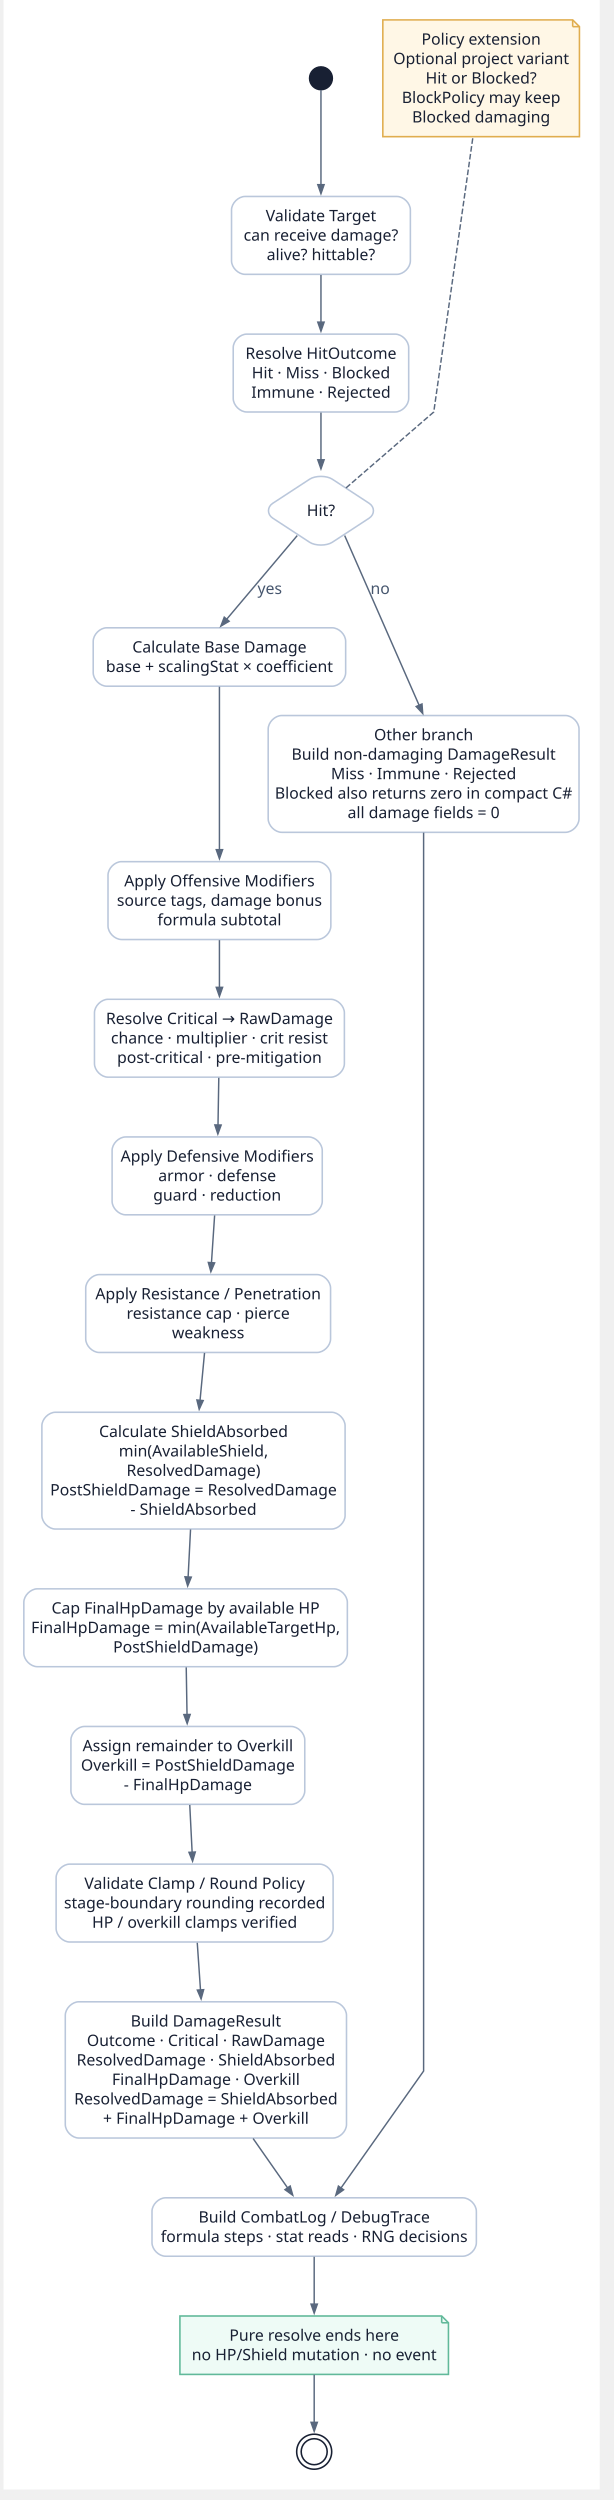
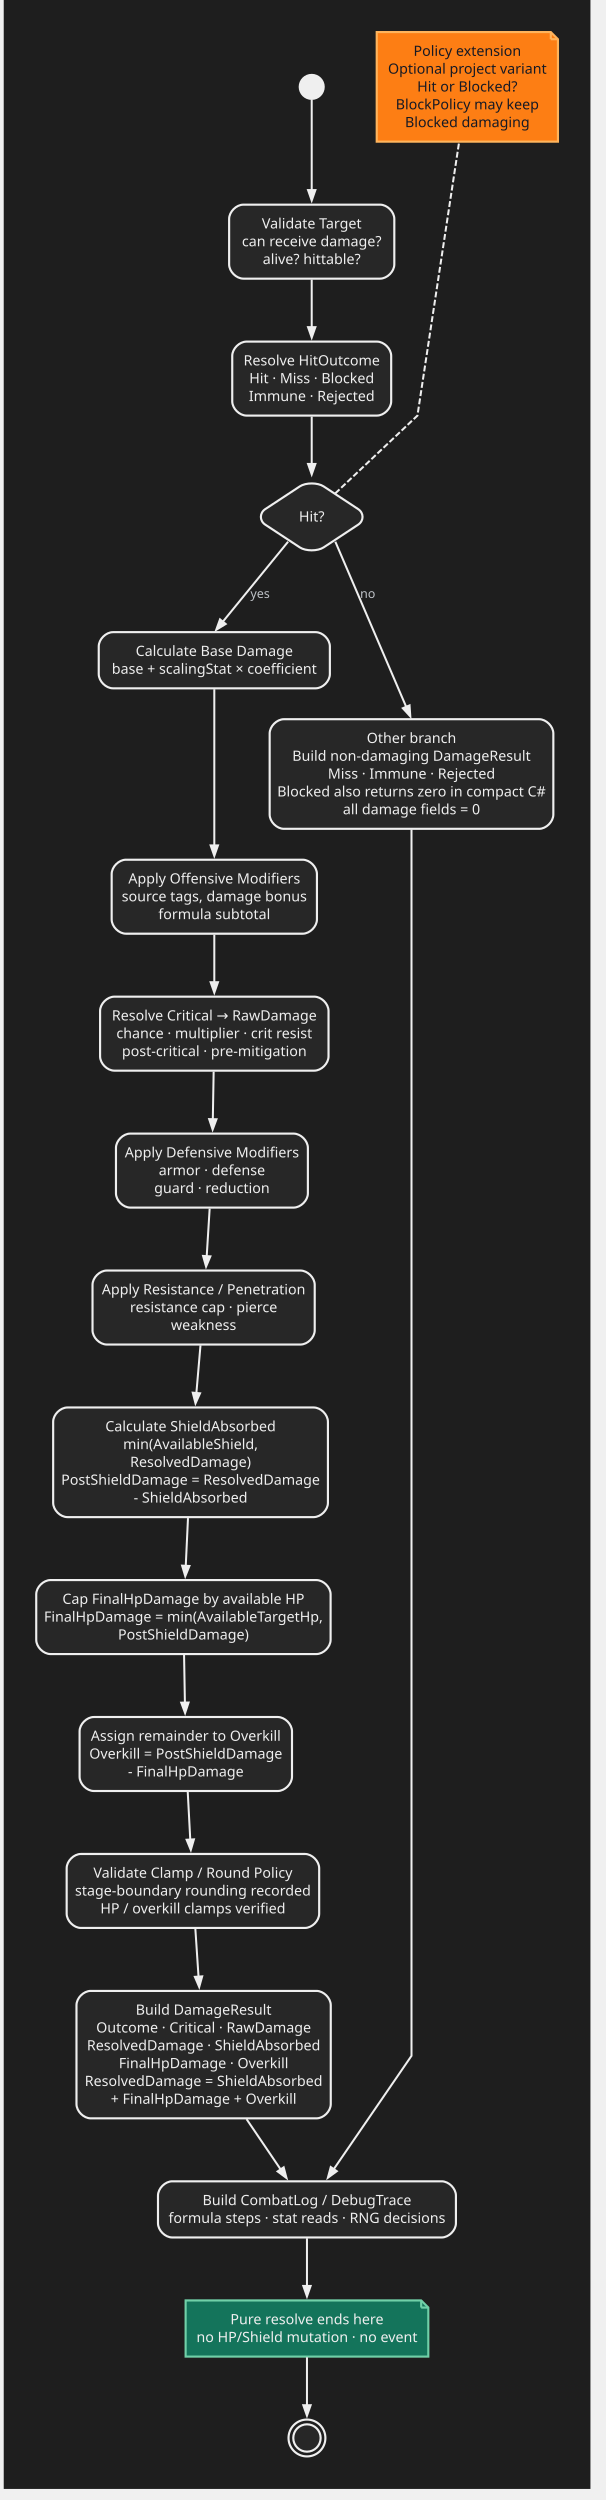
- <svg xmlns="http://www.w3.org/2000/svg" width="728pt" height="2966pt" viewBox="12.00 12.00 716.00 2955.00">
-   <g id="graph0" class="graph" transform="scale(1.33333 1.33333) rotate(0) translate(26.64 2197.97)">
-     <polygon fill="#ffffff" stroke="none" points="-18,18 -18,-2189.33 510.55,-2189.33 510.55,18 -18,18" />
+ <svg xmlns="http://www.w3.org/2000/svg" data-diagram-theme="chalkboard-dark-v1" width="682pt" height="2817pt" viewBox="12.00 12.00 670.00 2806.00">
+   <g id="graph0" class="graph" transform="scale(1.33333 1.33333) rotate(0) translate(36 2076.83)">
+     <polygon fill="#1e1e1e" stroke="none" points="-27.36,27.36 -27.36,-2068.19 466.54,-2068.19 466.54,27.36 -27.36,27.36" />
    <g id="node1" class="node">
-       <ellipse fill="#182033" stroke="#182033" stroke-width="1.4" cx="263.4" cy="-2119.57" rx="10.08" ry="10.08" />
+       <ellipse fill="#efefef" stroke="#efefef" stroke-width="1.8" cx="231.9" cy="-1994.69" rx="10.08" ry="10.08" />
    </g>
    <g id="node2" class="node">
-       <path fill="#ffffff" stroke="#bac7db" stroke-width="1.4" d="M330.67,-2014.8C330.67,-2014.8 196.12,-2014.8 196.12,-2014.8 190.12,-2014.8 184.12,-2008.8 184.12,-2002.8 184.12,-2002.8 184.12,-1957.77 184.12,-1957.77 184.12,-1951.77 190.12,-1945.77 196.12,-1945.77 196.12,-1945.77 330.67,-1945.77 330.67,-1945.77 336.67,-1945.77 342.67,-1951.77 342.67,-1957.77 342.67,-1957.77 342.67,-2002.8 342.67,-2002.8 342.67,-2008.8 336.67,-2014.8 330.67,-2014.8" />
-       <text xml:space="preserve" text-anchor="middle" x="263.4" y="-1992.86" font-family="Noto Sans KR" font-size="14.00" fill="#182033">Validate Target</text>
-       <text xml:space="preserve" text-anchor="middle" x="263.4" y="-1975.61" font-family="Noto Sans KR" font-size="14.00" fill="#182033">can receive damage?</text>
-       <text xml:space="preserve" text-anchor="middle" x="263.4" y="-1958.36" font-family="Noto Sans KR" font-size="14.00" fill="#182033">alive? hittable?</text>
+       <path fill="#272727" stroke="#efefef" stroke-width="1.8" d="M289.43,-1895.55C289.43,-1895.55 174.38,-1895.55 174.38,-1895.55 168.38,-1895.55 162.38,-1889.55 162.38,-1883.55 162.38,-1883.55 162.38,-1845.27 162.38,-1845.27 162.38,-1839.27 168.38,-1833.27 174.38,-1833.27 174.38,-1833.27 289.43,-1833.27 289.43,-1833.27 295.43,-1833.27 301.43,-1839.27 301.43,-1845.27 301.43,-1845.27 301.43,-1883.55 301.43,-1883.55 301.43,-1889.55 295.43,-1895.55 289.43,-1895.55" />
+       <text xml:space="preserve" text-anchor="middle" x="231.9" y="-1875.51" font-family="Noto Sans KR" font-size="12.00" fill="#efefef">Validate Target</text>
+       <text xml:space="preserve" text-anchor="middle" x="231.9" y="-1860.51" font-family="Noto Sans KR" font-size="12.00" fill="#efefef">can receive damage?</text>
+       <text xml:space="preserve" text-anchor="middle" x="231.9" y="-1845.51" font-family="Noto Sans KR" font-size="12.00" fill="#efefef">alive? hittable?</text>
    </g>
    <g id="edge1" class="edge">
-       <path fill="none" stroke="#59687e" stroke-width="1.3" d="M263.4,-2109.13C263.4,-2092.04 263.4,-2054.97 263.4,-2025.13" />
-       <polygon fill="#59687e" stroke="#59687e" stroke-width="1.3" points="266.2,-2025.29 263.4,-2017.29 260.6,-2025.29 266.2,-2025.29" />
+       <path fill="none" stroke="#efefef" stroke-width="1.7" d="M231.9,-1984.05C231.9,-1967.99 231.9,-1934.84 231.9,-1907.65" />
+       <polygon fill="#efefef" stroke="#efefef" stroke-width="1.7" points="234.98,-1907.81 231.9,-1899.01 228.82,-1907.81 234.98,-1907.81" />
    </g>
    <g id="node3" class="node">
-       <path fill="#ffffff" stroke="#bac7db" stroke-width="1.4" d="M329.17,-1892.77C329.17,-1892.77 197.62,-1892.77 197.62,-1892.77 191.62,-1892.77 185.62,-1886.77 185.62,-1880.77 185.62,-1880.77 185.62,-1835.74 185.62,-1835.74 185.62,-1829.74 191.62,-1823.74 197.62,-1823.74 197.62,-1823.74 329.17,-1823.74 329.17,-1823.74 335.17,-1823.74 341.17,-1829.74 341.17,-1835.74 341.17,-1835.74 341.17,-1880.77 341.17,-1880.77 341.17,-1886.77 335.17,-1892.77 329.17,-1892.77" />
-       <text xml:space="preserve" text-anchor="middle" x="263.4" y="-1870.83" font-family="Noto Sans KR" font-size="14.00" fill="#182033">Resolve HitOutcome</text>
-       <text xml:space="preserve" text-anchor="middle" x="263.4" y="-1853.58" font-family="Noto Sans KR" font-size="14.00" fill="#182033">Hit · Miss · Blocked</text>
-       <text xml:space="preserve" text-anchor="middle" x="263.4" y="-1836.33" font-family="Noto Sans KR" font-size="14.00" fill="#182033">Immune · Rejected</text>
+       <path fill="#272727" stroke="#efefef" stroke-width="1.8" d="M286.8,-1780.27C286.8,-1780.27 177,-1780.27 177,-1780.27 171,-1780.27 165,-1774.27 165,-1768.27 165,-1768.27 165,-1729.99 165,-1729.99 165,-1723.99 171,-1717.99 177,-1717.99 177,-1717.99 286.8,-1717.99 286.8,-1717.99 292.8,-1717.99 298.8,-1723.99 298.8,-1729.99 298.8,-1729.99 298.8,-1768.27 298.8,-1768.27 298.8,-1774.27 292.8,-1780.27 286.8,-1780.27" />
+       <text xml:space="preserve" text-anchor="middle" x="231.9" y="-1760.23" font-family="Noto Sans KR" font-size="12.00" fill="#efefef">Resolve HitOutcome</text>
+       <text xml:space="preserve" text-anchor="middle" x="231.9" y="-1745.23" font-family="Noto Sans KR" font-size="12.00" fill="#efefef">Hit · Miss · Blocked</text>
+       <text xml:space="preserve" text-anchor="middle" x="231.9" y="-1730.23" font-family="Noto Sans KR" font-size="12.00" fill="#efefef">Immune · Rejected</text>
    </g>
    <g id="edge2" class="edge">
-       <path fill="none" stroke="#59687e" stroke-width="1.3" d="M263.4,-1945.21C263.4,-1932.16 263.4,-1917.08 263.4,-1903.23" />
-       <polygon fill="#59687e" stroke="#59687e" stroke-width="1.3" points="266.2,-1903.38 263.4,-1895.38 260.6,-1903.38 266.2,-1903.38" />
+       <path fill="none" stroke="#efefef" stroke-width="1.7" d="M231.9,-1832.46C231.9,-1820.09 231.9,-1805.66 231.9,-1792.36" />
+       <polygon fill="#efefef" stroke="#efefef" stroke-width="1.7" points="234.98,-1792.42 231.9,-1783.62 228.82,-1792.42 234.98,-1792.42" />
    </g>
    <g id="node4" class="node">
-       <path fill="#ffffff" stroke="#bac7db" stroke-width="1.4" d="M253.36,-1764.17C253.36,-1764.17 220.64,-1742.78 220.64,-1742.78 215.62,-1739.49 215.62,-1732.93 220.64,-1729.64 220.64,-1729.64 253.36,-1708.25 253.36,-1708.25 258.38,-1704.96 268.42,-1704.96 273.44,-1708.25 273.44,-1708.25 306.16,-1729.64 306.16,-1729.64 311.18,-1732.93 311.18,-1739.49 306.16,-1742.78 306.16,-1742.78 273.44,-1764.17 273.44,-1764.17 268.42,-1767.46 258.38,-1767.46 253.36,-1764.17" />
-       <text xml:space="preserve" text-anchor="middle" x="263.4" y="-1731.54" font-family="Noto Sans KR" font-size="14.00" fill="#182033">Hit?</text>
+       <path fill="#272727" stroke="#efefef" stroke-width="1.8" d="M221.88,-1658.39C221.88,-1658.39 192.87,-1639.31 192.87,-1639.31 187.86,-1636.01 187.86,-1629.41 192.87,-1626.11 192.87,-1626.11 221.88,-1607.03 221.88,-1607.03 226.89,-1603.73 236.91,-1603.73 241.92,-1607.03 241.92,-1607.03 270.93,-1626.11 270.93,-1626.11 275.94,-1629.41 275.94,-1636.01 270.93,-1639.31 270.93,-1639.31 241.92,-1658.39 241.92,-1658.39 236.91,-1661.69 226.89,-1661.69 221.88,-1658.39" />
+       <text xml:space="preserve" text-anchor="middle" x="231.9" y="-1628.81" font-family="Noto Sans KR" font-size="12.00" fill="#efefef">Hit?</text>
    </g>
    <g id="edge3" class="edge">
-       <path fill="none" stroke="#59687e" stroke-width="1.3" d="M263.4,-1823.18C263.4,-1810.12 263.4,-1795.04 263.4,-1781.2" />
-       <polygon fill="#59687e" stroke="#59687e" stroke-width="1.3" points="266.2,-1781.34 263.4,-1773.34 260.6,-1781.34 266.2,-1781.34" />
+       <path fill="none" stroke="#efefef" stroke-width="1.7" d="M231.9,-1717.17C231.9,-1704.88 231.9,-1690.53 231.9,-1677.24" />
+       <polygon fill="#efefef" stroke="#efefef" stroke-width="1.7" points="234.98,-1677.27 231.9,-1668.47 228.82,-1677.27 234.98,-1677.27" />
    </g>
    <g id="node5" class="node">
-       <polygon fill="#fff7e6" stroke="#e0ad4e" stroke-width="1.4" points="486.55,-2171.33 318.25,-2171.33 318.25,-2067.8 492.55,-2067.8 492.55,-2165.33 486.55,-2171.33" />
-       <polyline fill="none" stroke="#e0ad4e" stroke-width="1.4" points="486.55,-2171.33 486.55,-2165.33" />
-       <polyline fill="none" stroke="#e0ad4e" stroke-width="1.4" points="492.55,-2165.33 486.55,-2165.33" />
-       <text xml:space="preserve" text-anchor="middle" x="405.4" y="-2149.39" font-family="Noto Sans KR" font-size="14.00" fill="#182033">Policy extension</text>
-       <text xml:space="preserve" text-anchor="middle" x="405.4" y="-2132.14" font-family="Noto Sans KR" font-size="14.00" fill="#182033">Optional project variant</text>
-       <text xml:space="preserve" text-anchor="middle" x="405.4" y="-2114.89" font-family="Noto Sans KR" font-size="14.00" fill="#182033">Hit or Blocked?</text>
-       <text xml:space="preserve" text-anchor="middle" x="405.4" y="-2097.64" font-family="Noto Sans KR" font-size="14.00" fill="#182033">BlockPolicy may keep</text>
-       <text xml:space="preserve" text-anchor="middle" x="405.4" y="-2080.39" font-family="Noto Sans KR" font-size="14.00" fill="#182033">Blocked damaging</text>
+       <polygon fill="#fd7e14" stroke="#ffb45c" stroke-width="1.8" points="433.17,-2040.83 286.62,-2040.83 286.62,-1948.55 439.17,-1948.55 439.17,-2034.83 433.17,-2040.83" />
+       <polyline fill="none" stroke="#ffb45c" stroke-width="1.8" points="433.17,-2040.83 433.17,-2034.83" />
+       <polyline fill="none" stroke="#ffb45c" stroke-width="1.8" points="439.17,-2034.83 433.17,-2034.83" />
+       <text xml:space="preserve" text-anchor="middle" x="362.9" y="-2020.79" font-family="Noto Sans KR" font-size="12.00" fill="#161924">Policy extension</text>
+       <text xml:space="preserve" text-anchor="middle" x="362.9" y="-2005.79" font-family="Noto Sans KR" font-size="12.00" fill="#161924">Optional project variant</text>
+       <text xml:space="preserve" text-anchor="middle" x="362.9" y="-1990.79" font-family="Noto Sans KR" font-size="12.00" fill="#161924">Hit or Blocked?</text>
+       <text xml:space="preserve" text-anchor="middle" x="362.9" y="-1975.79" font-family="Noto Sans KR" font-size="12.00" fill="#161924">BlockPolicy may keep</text>
+       <text xml:space="preserve" text-anchor="middle" x="362.9" y="-1960.79" font-family="Noto Sans KR" font-size="12.00" fill="#161924">Blocked damaging</text>
    </g>
    <g id="edge4" class="edge">
-       <path fill="none" stroke="#59687e" stroke-width="1.3" stroke-dasharray="5,2" d="M285.59,-1756.41C315.05,-1781.91 363.4,-1823.74 363.4,-1823.74 363.4,-1823.74 386.05,-1982.74 398.08,-2067.21" />
+       <path fill="none" stroke="#efefef" stroke-width="1.7" stroke-dasharray="5,2" d="M251.65,-1652.41C277.87,-1677.24 320.9,-1717.99 320.9,-1717.99 320.9,-1717.99 343.97,-1869.46 355.92,-1947.85" />
    </g>
    <g id="node6" class="node">
-       <path fill="#ffffff" stroke="#bac7db" stroke-width="1.4" d="M273.3,-1632.43C273.3,-1632.43 73.5,-1632.43 73.5,-1632.43 67.5,-1632.43 61.5,-1626.43 61.5,-1620.43 61.5,-1620.43 61.5,-1592.65 61.5,-1592.65 61.5,-1586.65 67.5,-1580.65 73.5,-1580.65 73.5,-1580.65 273.3,-1580.65 273.3,-1580.65 279.3,-1580.65 285.3,-1586.65 285.3,-1592.65 285.3,-1592.65 285.3,-1620.43 285.3,-1620.43 285.3,-1626.43 279.3,-1632.43 273.3,-1632.43" />
-       <text xml:space="preserve" text-anchor="middle" x="173.4" y="-1610.49" font-family="Noto Sans KR" font-size="14.00" fill="#182033">Calculate Base Damage</text>
-       <text xml:space="preserve" text-anchor="middle" x="173.4" y="-1593.24" font-family="Noto Sans KR" font-size="14.00" fill="#182033">base + scalingStat × coefficient</text>
+       <path fill="#272727" stroke="#efefef" stroke-width="1.8" d="M235.18,-1535.68C235.18,-1535.68 64.62,-1535.68 64.62,-1535.68 58.62,-1535.68 52.62,-1529.68 52.62,-1523.68 52.62,-1523.68 52.62,-1500.4 52.62,-1500.4 52.62,-1494.4 58.62,-1488.4 64.62,-1488.4 64.62,-1488.4 235.18,-1488.4 235.18,-1488.4 241.18,-1488.4 247.18,-1494.4 247.18,-1500.4 247.18,-1500.4 247.18,-1523.68 247.18,-1523.68 247.18,-1529.68 241.18,-1535.68 235.18,-1535.68" />
+       <text xml:space="preserve" text-anchor="middle" x="149.9" y="-1515.64" font-family="Noto Sans KR" font-size="12.00" fill="#efefef">Calculate Base Damage</text>
+       <text xml:space="preserve" text-anchor="middle" x="149.9" y="-1500.64" font-family="Noto Sans KR" font-size="12.00" fill="#efefef">base + scalingStat × coefficient</text>
    </g>
    <g id="edge6" class="edge">
-       <path fill="none" stroke="#59687e" stroke-width="1.3" d="M242.38,-1714.19C242.38,-1714.19 196.84,-1660.21 179.77,-1639.97" />
-       <polygon fill="#59687e" stroke="#59687e" stroke-width="1.3" points="181.97,-1638.24 174.67,-1633.93 177.69,-1641.85 181.97,-1638.24" />
-       <text xml:space="preserve" text-anchor="middle" x="218.01" y="-1662.38" font-family="Noto Sans KR" font-size="14.00" fill="#46566e">yes</text>
+       <path fill="none" stroke="#efefef" stroke-width="1.7" d="M212.01,-1611.82C212.01,-1611.82 173.34,-1564.41 157.02,-1544.41" />
+       <polygon fill="#efefef" stroke="#efefef" stroke-width="1.7" points="159.48,-1542.55 151.53,-1537.67 154.7,-1546.44 159.48,-1542.55" />
+       <text xml:space="preserve" text-anchor="middle" x="188.45" y="-1564.46" font-family="Noto Sans KR" font-size="10.50" fill="#bfc3c8">yes</text>
    </g>
    <g id="node16" class="node">
-       <path fill="#ffffff" stroke="#bac7db" stroke-width="1.4" d="M480.17,-1554.65C480.17,-1554.65 228.62,-1554.65 228.62,-1554.65 222.62,-1554.65 216.62,-1548.65 216.62,-1542.65 216.62,-1542.65 216.62,-1463.12 216.62,-1463.12 216.62,-1457.12 222.62,-1451.12 228.62,-1451.12 228.62,-1451.12 480.17,-1451.12 480.17,-1451.12 486.17,-1451.12 492.17,-1457.12 492.17,-1463.12 492.17,-1463.12 492.17,-1542.65 492.17,-1542.65 492.17,-1548.65 486.17,-1554.65 480.17,-1554.65" />
-       <text xml:space="preserve" text-anchor="middle" x="354.4" y="-1532.71" font-family="Noto Sans KR" font-size="14.00" fill="#182033">Other branch</text>
-       <text xml:space="preserve" text-anchor="middle" x="354.4" y="-1515.46" font-family="Noto Sans KR" font-size="14.00" fill="#182033">Build non-damaging DamageResult</text>
-       <text xml:space="preserve" text-anchor="middle" x="354.4" y="-1498.21" font-family="Noto Sans KR" font-size="14.00" fill="#182033">Miss · Immune · Rejected</text>
-       <text xml:space="preserve" text-anchor="middle" x="354.4" y="-1480.96" font-family="Noto Sans KR" font-size="14.00" fill="#182033">Blocked also returns zero in compact C#</text>
-       <text xml:space="preserve" text-anchor="middle" x="354.4" y="-1463.71" font-family="Noto Sans KR" font-size="14.00" fill="#182033">all damage fields = 0</text>
+       <path fill="#272727" stroke="#efefef" stroke-width="1.8" d="M423.3,-1462.4C423.3,-1462.4 208.5,-1462.4 208.5,-1462.4 202.5,-1462.4 196.5,-1456.4 196.5,-1450.4 196.5,-1450.4 196.5,-1382.12 196.5,-1382.12 196.5,-1376.12 202.5,-1370.12 208.5,-1370.12 208.5,-1370.12 423.3,-1370.12 423.3,-1370.12 429.3,-1370.12 435.3,-1376.12 435.3,-1382.12 435.3,-1382.12 435.3,-1450.4 435.3,-1450.4 435.3,-1456.4 429.3,-1462.4 423.3,-1462.4" />
+       <text xml:space="preserve" text-anchor="middle" x="315.9" y="-1442.36" font-family="Noto Sans KR" font-size="12.00" fill="#efefef">Other branch</text>
+       <text xml:space="preserve" text-anchor="middle" x="315.9" y="-1427.36" font-family="Noto Sans KR" font-size="12.00" fill="#efefef">Build non-damaging DamageResult</text>
+       <text xml:space="preserve" text-anchor="middle" x="315.9" y="-1412.36" font-family="Noto Sans KR" font-size="12.00" fill="#efefef">Miss · Immune · Rejected</text>
+       <text xml:space="preserve" text-anchor="middle" x="315.9" y="-1397.36" font-family="Noto Sans KR" font-size="12.00" fill="#efefef">Blocked also returns zero in compact C#</text>
+       <text xml:space="preserve" text-anchor="middle" x="315.9" y="-1382.36" font-family="Noto Sans KR" font-size="12.00" fill="#efefef">all damage fields = 0</text>
    </g>
    <g id="edge5" class="edge">
-       <path fill="none" stroke="#59687e" stroke-width="1.3" d="M284.42,-1714.19C284.42,-1714.19 335.63,-1597.43 350.44,-1563.68" />
-       <polygon fill="#59687e" stroke="#59687e" stroke-width="1.3" points="352.96,-1564.9 353.61,-1556.45 347.83,-1562.65 352.96,-1564.9" />
-       <text xml:space="preserve" text-anchor="middle" x="315.87" y="-1662.38" font-family="Noto Sans KR" font-size="14.00" fill="#46566e">no</text>
+       <path fill="none" stroke="#efefef" stroke-width="1.7" d="M251.79,-1611.82C251.79,-1611.82 297.01,-1506.43 311.49,-1472.67" />
+       <polygon fill="#efefef" stroke="#efefef" stroke-width="1.7" points="314.25,-1474.07 314.89,-1464.76 308.59,-1471.64 314.25,-1474.07" />
+       <text xml:space="preserve" text-anchor="middle" x="279.05" y="-1564.46" font-family="Noto Sans KR" font-size="10.50" fill="#bfc3c8">no</text>
    </g>
    <g id="node7" class="node">
-       <path fill="#ffffff" stroke="#bac7db" stroke-width="1.4" d="M260.17,-1425.12C260.17,-1425.12 86.62,-1425.12 86.62,-1425.12 80.62,-1425.12 74.62,-1419.12 74.62,-1413.12 74.62,-1413.12 74.62,-1368.09 74.62,-1368.09 74.62,-1362.09 80.62,-1356.09 86.62,-1356.09 86.62,-1356.09 260.17,-1356.09 260.17,-1356.09 266.17,-1356.09 272.17,-1362.09 272.17,-1368.09 272.17,-1368.09 272.17,-1413.12 272.17,-1413.12 272.17,-1419.12 266.17,-1425.12 260.17,-1425.12" />
-       <text xml:space="preserve" text-anchor="middle" x="173.4" y="-1403.18" font-family="Noto Sans KR" font-size="14.00" fill="#182033">Apply Offensive Modifiers</text>
-       <text xml:space="preserve" text-anchor="middle" x="173.4" y="-1385.93" font-family="Noto Sans KR" font-size="14.00" fill="#182033">source tags, damage bonus</text>
-       <text xml:space="preserve" text-anchor="middle" x="173.4" y="-1368.68" font-family="Noto Sans KR" font-size="14.00" fill="#182033">formula subtotal</text>
+       <path fill="#272727" stroke="#efefef" stroke-width="1.8" d="M224.3,-1344.12C224.3,-1344.12 75.5,-1344.12 75.5,-1344.12 69.5,-1344.12 63.5,-1338.12 63.5,-1332.12 63.5,-1332.12 63.5,-1293.84 63.5,-1293.84 63.5,-1287.84 69.5,-1281.84 75.5,-1281.84 75.5,-1281.84 224.3,-1281.84 224.3,-1281.84 230.3,-1281.84 236.3,-1287.84 236.3,-1293.84 236.3,-1293.84 236.3,-1332.12 236.3,-1332.12 236.3,-1338.12 230.3,-1344.12 224.3,-1344.12" />
+       <text xml:space="preserve" text-anchor="middle" x="149.9" y="-1324.08" font-family="Noto Sans KR" font-size="12.00" fill="#efefef">Apply Offensive Modifiers</text>
+       <text xml:space="preserve" text-anchor="middle" x="149.9" y="-1309.08" font-family="Noto Sans KR" font-size="12.00" fill="#efefef">source tags, damage bonus</text>
+       <text xml:space="preserve" text-anchor="middle" x="149.9" y="-1294.08" font-family="Noto Sans KR" font-size="12.00" fill="#efefef">formula subtotal</text>
    </g>
    <g id="edge7" class="edge">
-       <path fill="none" stroke="#59687e" stroke-width="1.3" d="M173.4,-1580.16C173.4,-1544.53 173.4,-1479.16 173.4,-1435.54" />
-       <polygon fill="#59687e" stroke="#59687e" stroke-width="1.3" points="176.2,-1435.73 173.4,-1427.73 170.6,-1435.73 176.2,-1435.73" />
+       <path fill="none" stroke="#efefef" stroke-width="1.7" d="M149.9,-1487.66C149.9,-1455.28 149.9,-1396.23 149.9,-1356.06" />
+       <polygon fill="#efefef" stroke="#efefef" stroke-width="1.7" points="152.98,-1356.14 149.9,-1347.34 146.82,-1356.14 152.98,-1356.14" />
    </g>
    <g id="node8" class="node">
-       <path fill="#ffffff" stroke="#bac7db" stroke-width="1.4" d="M272.17,-1303.09C272.17,-1303.09 74.62,-1303.09 74.62,-1303.09 68.62,-1303.09 62.62,-1297.09 62.62,-1291.09 62.62,-1291.09 62.62,-1246.06 62.62,-1246.06 62.62,-1240.06 68.62,-1234.06 74.62,-1234.06 74.62,-1234.06 272.17,-1234.06 272.17,-1234.06 278.17,-1234.06 284.17,-1240.06 284.17,-1246.06 284.17,-1246.06 284.17,-1291.09 284.17,-1291.09 284.17,-1297.09 278.17,-1303.09 272.17,-1303.09" />
-       <text xml:space="preserve" text-anchor="middle" x="173.4" y="-1281.15" font-family="Noto Sans KR" font-size="14.00" fill="#182033">Resolve Critical → RawDamage</text>
-       <text xml:space="preserve" text-anchor="middle" x="173.4" y="-1263.9" font-family="Noto Sans KR" font-size="14.00" fill="#182033">chance · multiplier · crit resist</text>
-       <text xml:space="preserve" text-anchor="middle" x="173.4" y="-1246.65" font-family="Noto Sans KR" font-size="14.00" fill="#182033">post-critical · pre-mitigation</text>
+       <path fill="#272727" stroke="#efefef" stroke-width="1.8" d="M234.05,-1228.84C234.05,-1228.84 65.75,-1228.84 65.75,-1228.84 59.75,-1228.84 53.75,-1222.84 53.75,-1216.84 53.75,-1216.84 53.75,-1178.56 53.75,-1178.56 53.75,-1172.56 59.75,-1166.56 65.75,-1166.56 65.75,-1166.56 234.05,-1166.56 234.05,-1166.56 240.05,-1166.56 246.05,-1172.56 246.05,-1178.56 246.05,-1178.56 246.05,-1216.84 246.05,-1216.84 246.05,-1222.84 240.05,-1228.84 234.05,-1228.84" />
+       <text xml:space="preserve" text-anchor="middle" x="149.9" y="-1208.8" font-family="Noto Sans KR" font-size="12.00" fill="#efefef">Resolve Critical → RawDamage</text>
+       <text xml:space="preserve" text-anchor="middle" x="149.9" y="-1193.8" font-family="Noto Sans KR" font-size="12.00" fill="#efefef">chance · multiplier · crit resist</text>
+       <text xml:space="preserve" text-anchor="middle" x="149.9" y="-1178.8" font-family="Noto Sans KR" font-size="12.00" fill="#efefef">post-critical · pre-mitigation</text>
    </g>
    <g id="edge8" class="edge">
-       <path fill="none" stroke="#59687e" stroke-width="1.3" d="M173.4,-1355.53C173.4,-1342.48 173.4,-1327.4 173.4,-1313.55" />
-       <polygon fill="#59687e" stroke="#59687e" stroke-width="1.3" points="176.2,-1313.7 173.4,-1305.7 170.6,-1313.7 176.2,-1313.7" />
+       <path fill="none" stroke="#efefef" stroke-width="1.7" d="M149.9,-1281.03C149.9,-1268.66 149.9,-1254.23 149.9,-1240.93" />
+       <polygon fill="#efefef" stroke="#efefef" stroke-width="1.7" points="152.98,-1240.99 149.9,-1232.19 146.82,-1240.99 152.98,-1240.99" />
    </g>
    <g id="node9" class="node">
-       <path fill="#ffffff" stroke="#bac7db" stroke-width="1.4" d="M252.55,-1181.06C252.55,-1181.06 90.25,-1181.06 90.25,-1181.06 84.25,-1181.06 78.25,-1175.06 78.25,-1169.06 78.25,-1169.06 78.25,-1124.03 78.25,-1124.03 78.25,-1118.03 84.25,-1112.03 90.25,-1112.03 90.25,-1112.03 252.55,-1112.03 252.55,-1112.03 258.55,-1112.03 264.55,-1118.03 264.55,-1124.03 264.55,-1124.03 264.55,-1169.06 264.55,-1169.06 264.55,-1175.06 258.55,-1181.06 252.55,-1181.06" />
-       <text xml:space="preserve" text-anchor="middle" x="171.4" y="-1159.12" font-family="Noto Sans KR" font-size="14.00" fill="#182033">Apply Defensive Modifiers</text>
-       <text xml:space="preserve" text-anchor="middle" x="171.4" y="-1141.87" font-family="Noto Sans KR" font-size="14.00" fill="#182033">armor · defense</text>
-       <text xml:space="preserve" text-anchor="middle" x="171.4" y="-1124.62" font-family="Noto Sans KR" font-size="14.00" fill="#182033">guard · reduction</text>
+       <path fill="#272727" stroke="#efefef" stroke-width="1.8" d="M216.68,-1113.56C216.68,-1113.56 79.12,-1113.56 79.12,-1113.56 73.12,-1113.56 67.12,-1107.56 67.12,-1101.56 67.12,-1101.56 67.12,-1063.28 67.12,-1063.28 67.12,-1057.28 73.12,-1051.28 79.12,-1051.28 79.12,-1051.28 216.68,-1051.28 216.68,-1051.28 222.68,-1051.28 228.68,-1057.28 228.68,-1063.28 228.68,-1063.28 228.68,-1101.56 228.68,-1101.56 228.68,-1107.56 222.68,-1113.56 216.68,-1113.56" />
+       <text xml:space="preserve" text-anchor="middle" x="147.9" y="-1093.52" font-family="Noto Sans KR" font-size="12.00" fill="#efefef">Apply Defensive Modifiers</text>
+       <text xml:space="preserve" text-anchor="middle" x="147.9" y="-1078.52" font-family="Noto Sans KR" font-size="12.00" fill="#efefef">armor · defense</text>
+       <text xml:space="preserve" text-anchor="middle" x="147.9" y="-1063.52" font-family="Noto Sans KR" font-size="12.00" fill="#efefef">guard · reduction</text>
    </g>
    <g id="edge9" class="edge">
-       <path fill="none" stroke="#59687e" stroke-width="1.3" d="M172.83,-1233.5C172.61,-1220.45 172.36,-1205.37 172.13,-1191.52" />
-       <polygon fill="#59687e" stroke="#59687e" stroke-width="1.3" points="174.93,-1191.62 172,-1183.67 169.34,-1191.72 174.93,-1191.62" />
+       <path fill="none" stroke="#efefef" stroke-width="1.7" d="M149.35,-1165.75C149.14,-1153.38 148.88,-1138.95 148.65,-1125.65" />
+       <polygon fill="#efefef" stroke="#efefef" stroke-width="1.7" points="151.73,-1125.65 148.49,-1116.91 145.57,-1125.76 151.73,-1125.65" />
    </g>
    <g id="node10" class="node">
-       <path fill="#ffffff" stroke="#bac7db" stroke-width="1.4" d="M259.92,-1059.03C259.92,-1059.03 66.87,-1059.03 66.87,-1059.03 60.87,-1059.03 54.87,-1053.03 54.87,-1047.03 54.87,-1047.03 54.87,-1002 54.87,-1002 54.87,-996 60.87,-990 66.87,-990 66.87,-990 259.92,-990 259.92,-990 265.92,-990 271.92,-996 271.92,-1002 271.92,-1002 271.92,-1047.03 271.92,-1047.03 271.92,-1053.03 265.92,-1059.03 259.92,-1059.03" />
-       <text xml:space="preserve" text-anchor="middle" x="163.4" y="-1037.09" font-family="Noto Sans KR" font-size="14.00" fill="#182033">Apply Resistance / Penetration</text>
-       <text xml:space="preserve" text-anchor="middle" x="163.4" y="-1019.84" font-family="Noto Sans KR" font-size="14.00" fill="#182033">resistance cap · pierce</text>
-       <text xml:space="preserve" text-anchor="middle" x="163.4" y="-1002.59" font-family="Noto Sans KR" font-size="14.00" fill="#182033">weakness</text>
+       <path fill="#272727" stroke="#efefef" stroke-width="1.8" d="M222.43,-998.28C222.43,-998.28 59.38,-998.28 59.38,-998.28 53.38,-998.28 47.38,-992.28 47.38,-986.28 47.38,-986.28 47.38,-948 47.38,-948 47.38,-942 53.38,-936 59.38,-936 59.38,-936 222.43,-936 222.43,-936 228.43,-936 234.43,-942 234.43,-948 234.43,-948 234.43,-986.28 234.43,-986.28 234.43,-992.28 228.43,-998.28 222.43,-998.28" />
+       <text xml:space="preserve" text-anchor="middle" x="140.9" y="-978.24" font-family="Noto Sans KR" font-size="12.00" fill="#efefef">Apply Resistance / Penetration</text>
+       <text xml:space="preserve" text-anchor="middle" x="140.9" y="-963.24" font-family="Noto Sans KR" font-size="12.00" fill="#efefef">resistance cap · pierce</text>
+       <text xml:space="preserve" text-anchor="middle" x="140.9" y="-948.24" font-family="Noto Sans KR" font-size="12.00" fill="#efefef">weakness</text>
    </g>
    <g id="edge10" class="edge">
-       <path fill="none" stroke="#59687e" stroke-width="1.3" d="M169.13,-1111.47C168.26,-1098.42 167.25,-1083.34 166.33,-1069.49" />
-       <polygon fill="#59687e" stroke="#59687e" stroke-width="1.3" points="169.13,-1069.43 165.81,-1061.64 163.55,-1069.81 169.13,-1069.43" />
+       <path fill="none" stroke="#efefef" stroke-width="1.7" d="M145.99,-1050.47C145.22,-1038.1 144.33,-1023.67 143.51,-1010.37" />
+       <polygon fill="#efefef" stroke="#efefef" stroke-width="1.7" points="146.59,-1010.22 142.97,-1001.62 140.44,-1010.6 146.59,-1010.22" />
    </g>
    <g id="node12" class="node">
-       <path fill="#ffffff" stroke="#bac7db" stroke-width="1.4" d="M272.8,-937C272.8,-937 28,-937 28,-937 22,-937 16,-931 16,-925 16,-925 16,-845.47 16,-845.47 16,-839.47 22,-833.47 28,-833.47 28,-833.47 272.8,-833.47 272.8,-833.47 278.8,-833.47 284.8,-839.47 284.8,-845.47 284.8,-845.47 284.8,-925 284.8,-925 284.8,-931 278.8,-937 272.8,-937" />
-       <text xml:space="preserve" text-anchor="middle" x="150.4" y="-915.06" font-family="Noto Sans KR" font-size="14.00" fill="#182033">Calculate ShieldAbsorbed</text>
-       <text xml:space="preserve" text-anchor="middle" x="150.4" y="-897.81" font-family="Noto Sans KR" font-size="14.00" fill="#182033">min(AvailableShield,</text>
-       <text xml:space="preserve" text-anchor="middle" x="150.4" y="-880.56" font-family="Noto Sans KR" font-size="14.00" fill="#182033">ResolvedDamage)</text>
-       <text xml:space="preserve" text-anchor="middle" x="150.4" y="-863.31" font-family="Noto Sans KR" font-size="14.00" fill="#182033">PostShieldDamage = ResolvedDamage</text>
-       <text xml:space="preserve" text-anchor="middle" x="150.4" y="-846.06" font-family="Noto Sans KR" font-size="14.00" fill="#182033">- ShieldAbsorbed</text>
+       <path fill="#272727" stroke="#efefef" stroke-width="1.8" d="M233.55,-883C233.55,-883 26.25,-883 26.25,-883 20.25,-883 14.25,-877 14.25,-871 14.25,-871 14.25,-802.72 14.25,-802.72 14.25,-796.72 20.25,-790.72 26.25,-790.72 26.25,-790.72 233.55,-790.72 233.55,-790.72 239.55,-790.72 245.55,-796.72 245.55,-802.72 245.55,-802.72 245.55,-871 245.55,-871 245.55,-877 239.55,-883 233.55,-883" />
+       <text xml:space="preserve" text-anchor="middle" x="129.9" y="-862.96" font-family="Noto Sans KR" font-size="12.00" fill="#efefef">Calculate ShieldAbsorbed</text>
+       <text xml:space="preserve" text-anchor="middle" x="129.9" y="-847.96" font-family="Noto Sans KR" font-size="12.00" fill="#efefef">min(AvailableShield,</text>
+       <text xml:space="preserve" text-anchor="middle" x="129.9" y="-832.96" font-family="Noto Sans KR" font-size="12.00" fill="#efefef">ResolvedDamage)</text>
+       <text xml:space="preserve" text-anchor="middle" x="129.9" y="-817.96" font-family="Noto Sans KR" font-size="12.00" fill="#efefef">PostShieldDamage = ResolvedDamage</text>
+       <text xml:space="preserve" text-anchor="middle" x="129.9" y="-802.96" font-family="Noto Sans KR" font-size="12.00" fill="#efefef">- ShieldAbsorbed</text>
    </g>
    <g id="edge11" class="edge">
-       <path fill="none" stroke="#59687e" stroke-width="1.3" d="M160.19,-989.58C158.98,-976.87 157.58,-962.01 156.21,-947.58" />
-       <polygon fill="#59687e" stroke="#59687e" stroke-width="1.3" points="159,-947.35 155.46,-939.65 153.43,-947.88 159,-947.35" />
+       <path fill="none" stroke="#efefef" stroke-width="1.7" d="M138.27,-935.41C137.22,-923.25 135.99,-908.86 134.79,-894.92" />
+       <polygon fill="#efefef" stroke="#efefef" stroke-width="1.7" points="137.89,-894.96 134.07,-886.45 131.75,-895.48 137.89,-894.96" />
    </g>
    <g id="node11" class="node">
-       <path fill="#ffffff" stroke="#bac7db" stroke-width="1.4" d="M262.17,-536.41C262.17,-536.41 40.62,-536.41 40.62,-536.41 34.62,-536.41 28.62,-530.41 28.62,-524.41 28.62,-524.41 28.62,-479.38 28.62,-479.38 28.62,-473.38 34.62,-467.38 40.62,-467.38 40.62,-467.38 262.17,-467.38 262.17,-467.38 268.17,-467.38 274.17,-473.38 274.17,-479.38 274.17,-479.38 274.17,-524.41 274.17,-524.41 274.17,-530.41 268.17,-536.41 262.17,-536.41" />
-       <text xml:space="preserve" text-anchor="middle" x="151.4" y="-514.47" font-family="Noto Sans KR" font-size="14.00" fill="#182033">Validate Clamp / Round Policy</text>
-       <text xml:space="preserve" text-anchor="middle" x="151.4" y="-497.22" font-family="Noto Sans KR" font-size="14.00" fill="#182033">stage-boundary rounding recorded</text>
-       <text xml:space="preserve" text-anchor="middle" x="151.4" y="-479.97" font-family="Noto Sans KR" font-size="14.00" fill="#182033">HP / overkill clamps verified</text>
+       <path fill="#272727" stroke="#efefef" stroke-width="1.8" d="M226.18,-507.16C226.18,-507.16 37.62,-507.16 37.62,-507.16 31.62,-507.16 25.62,-501.16 25.62,-495.16 25.62,-495.16 25.62,-456.88 25.62,-456.88 25.62,-450.88 31.62,-444.88 37.62,-444.88 37.62,-444.88 226.18,-444.88 226.18,-444.88 232.18,-444.88 238.18,-450.88 238.18,-456.88 238.18,-456.88 238.18,-495.16 238.18,-495.16 238.18,-501.16 232.18,-507.16 226.18,-507.16" />
+       <text xml:space="preserve" text-anchor="middle" x="131.9" y="-487.12" font-family="Noto Sans KR" font-size="12.00" fill="#efefef">Validate Clamp / Round Policy</text>
+       <text xml:space="preserve" text-anchor="middle" x="131.9" y="-472.12" font-family="Noto Sans KR" font-size="12.00" fill="#efefef">stage-boundary rounding recorded</text>
+       <text xml:space="preserve" text-anchor="middle" x="131.9" y="-457.12" font-family="Noto Sans KR" font-size="12.00" fill="#efefef">HP / overkill clamps verified</text>
    </g>
    <g id="node15" class="node">
-       <path fill="#ffffff" stroke="#bac7db" stroke-width="1.4" d="M274.05,-414.38C274.05,-414.38 48.75,-414.38 48.75,-414.38 42.75,-414.38 36.75,-408.38 36.75,-402.38 36.75,-402.38 36.75,-305.6 36.75,-305.6 36.75,-299.6 42.75,-293.6 48.75,-293.6 48.75,-293.6 274.05,-293.6 274.05,-293.6 280.05,-293.6 286.05,-299.6 286.05,-305.6 286.05,-305.6 286.05,-402.38 286.05,-402.38 286.05,-408.38 280.05,-414.38 274.05,-414.38" />
-       <text xml:space="preserve" text-anchor="middle" x="161.4" y="-392.44" font-family="Noto Sans KR" font-size="14.00" fill="#182033">Build DamageResult</text>
-       <text xml:space="preserve" text-anchor="middle" x="161.4" y="-375.19" font-family="Noto Sans KR" font-size="14.00" fill="#182033">Outcome · Critical · RawDamage</text>
-       <text xml:space="preserve" text-anchor="middle" x="161.4" y="-357.94" font-family="Noto Sans KR" font-size="14.00" fill="#182033">ResolvedDamage · ShieldAbsorbed</text>
-       <text xml:space="preserve" text-anchor="middle" x="161.4" y="-340.69" font-family="Noto Sans KR" font-size="14.00" fill="#182033">FinalHpDamage · Overkill</text>
-       <text xml:space="preserve" text-anchor="middle" x="161.4" y="-323.44" font-family="Noto Sans KR" font-size="14.00" fill="#182033">ResolvedDamage = ShieldAbsorbed</text>
-       <text xml:space="preserve" text-anchor="middle" x="161.4" y="-306.19" font-family="Noto Sans KR" font-size="14.00" fill="#182033">+ FinalHpDamage + Overkill</text>
+       <path fill="#272727" stroke="#efefef" stroke-width="1.8" d="M235.93,-391.88C235.93,-391.88 45.88,-391.88 45.88,-391.88 39.88,-391.88 33.88,-385.88 33.88,-379.88 33.88,-379.88 33.88,-296.6 33.88,-296.6 33.88,-290.6 39.88,-284.6 45.88,-284.6 45.88,-284.6 235.93,-284.6 235.93,-284.6 241.93,-284.6 247.93,-290.6 247.93,-296.6 247.93,-296.6 247.93,-379.88 247.93,-379.88 247.93,-385.88 241.93,-391.88 235.93,-391.88" />
+       <text xml:space="preserve" text-anchor="middle" x="140.9" y="-371.84" font-family="Noto Sans KR" font-size="12.00" fill="#efefef">Build DamageResult</text>
+       <text xml:space="preserve" text-anchor="middle" x="140.9" y="-356.84" font-family="Noto Sans KR" font-size="12.00" fill="#efefef">Outcome · Critical · RawDamage</text>
+       <text xml:space="preserve" text-anchor="middle" x="140.9" y="-341.84" font-family="Noto Sans KR" font-size="12.00" fill="#efefef">ResolvedDamage · ShieldAbsorbed</text>
+       <text xml:space="preserve" text-anchor="middle" x="140.9" y="-326.84" font-family="Noto Sans KR" font-size="12.00" fill="#efefef">FinalHpDamage · Overkill</text>
+       <text xml:space="preserve" text-anchor="middle" x="140.9" y="-311.84" font-family="Noto Sans KR" font-size="12.00" fill="#efefef">ResolvedDamage = ShieldAbsorbed</text>
+       <text xml:space="preserve" text-anchor="middle" x="140.9" y="-296.84" font-family="Noto Sans KR" font-size="12.00" fill="#efefef">+ FinalHpDamage + Overkill</text>
    </g>
    <g id="edge15" class="edge">
-       <path fill="none" stroke="#59687e" stroke-width="1.3" d="M153.74,-466.69C154.61,-454.04 155.63,-439.21 156.63,-424.56" />
-       <polygon fill="#59687e" stroke="#59687e" stroke-width="1.3" points="159.4,-425.12 157.15,-416.95 153.81,-424.74 159.4,-425.12" />
+       <path fill="none" stroke="#efefef" stroke-width="1.7" d="M133.94,-444.21C134.74,-432.17 135.69,-417.89 136.62,-403.8" />
+       <polygon fill="#efefef" stroke="#efefef" stroke-width="1.7" points="139.69,-404.13 137.19,-395.15 133.54,-403.73 139.69,-404.13" />
    </g>
    <g id="node13" class="node">
-       <path fill="#ffffff" stroke="#bac7db" stroke-width="1.4" d="M274.8,-780.47C274.8,-780.47 12,-780.47 12,-780.47 6,-780.47 0,-774.47 0,-768.47 0,-768.47 0,-723.44 0,-723.44 0,-717.44 6,-711.44 12,-711.44 12,-711.44 274.8,-711.44 274.8,-711.44 280.8,-711.44 286.8,-717.44 286.8,-723.44 286.8,-723.44 286.8,-768.47 286.8,-768.47 286.8,-774.47 280.8,-780.47 274.8,-780.47" />
-       <text xml:space="preserve" text-anchor="middle" x="143.4" y="-758.53" font-family="Noto Sans KR" font-size="14.00" fill="#182033">Cap FinalHpDamage by available HP</text>
-       <text xml:space="preserve" text-anchor="middle" x="143.4" y="-741.28" font-family="Noto Sans KR" font-size="14.00" fill="#182033">FinalHpDamage = min(AvailableTargetHp,</text>
-       <text xml:space="preserve" text-anchor="middle" x="143.4" y="-724.03" font-family="Noto Sans KR" font-size="14.00" fill="#182033">PostShieldDamage)</text>
+       <path fill="#272727" stroke="#efefef" stroke-width="1.8" d="M235.8,-737.72C235.8,-737.72 12,-737.72 12,-737.72 6,-737.72 0,-731.72 0,-725.72 0,-725.72 0,-687.44 0,-687.44 0,-681.44 6,-675.44 12,-675.44 12,-675.44 235.8,-675.44 235.8,-675.44 241.8,-675.44 247.8,-681.44 247.8,-687.44 247.8,-687.44 247.8,-725.72 247.8,-725.72 247.8,-731.72 241.8,-737.72 235.8,-737.72" />
+       <text xml:space="preserve" text-anchor="middle" x="123.9" y="-717.68" font-family="Noto Sans KR" font-size="12.00" fill="#efefef">Cap FinalHpDamage by available HP</text>
+       <text xml:space="preserve" text-anchor="middle" x="123.9" y="-702.68" font-family="Noto Sans KR" font-size="12.00" fill="#efefef">FinalHpDamage = min(AvailableTargetHp,</text>
+       <text xml:space="preserve" text-anchor="middle" x="123.9" y="-687.68" font-family="Noto Sans KR" font-size="12.00" fill="#efefef">PostShieldDamage)</text>
    </g>
    <g id="edge12" class="edge">
-       <path fill="none" stroke="#59687e" stroke-width="1.3" d="M147.79,-833.12C147.09,-819.27 146.33,-804.4 145.64,-790.97" />
-       <polygon fill="#59687e" stroke="#59687e" stroke-width="1.3" points="148.44,-790.84 145.24,-783 142.85,-791.13 148.44,-790.84" />
+       <path fill="none" stroke="#efefef" stroke-width="1.7" d="M127.75,-789.91C127.13,-776.68 126.46,-762.32 125.85,-749.35" />
+       <polygon fill="#efefef" stroke="#efefef" stroke-width="1.7" points="128.95,-749.6 125.46,-740.95 122.8,-749.88 128.95,-749.6" />
    </g>
    <g id="node14" class="node">
-       <path fill="#ffffff" stroke="#bac7db" stroke-width="1.4" d="M237.05,-658.44C237.05,-658.44 53.75,-658.44 53.75,-658.44 47.75,-658.44 41.75,-652.44 41.75,-646.44 41.75,-646.44 41.75,-601.41 41.75,-601.41 41.75,-595.41 47.75,-589.41 53.75,-589.41 53.75,-589.41 237.05,-589.41 237.05,-589.41 243.05,-589.41 249.05,-595.41 249.05,-601.41 249.05,-601.41 249.05,-646.44 249.05,-646.44 249.05,-652.44 243.05,-658.44 237.05,-658.44" />
-       <text xml:space="preserve" text-anchor="middle" x="145.4" y="-636.5" font-family="Noto Sans KR" font-size="14.00" fill="#182033">Assign remainder to Overkill</text>
-       <text xml:space="preserve" text-anchor="middle" x="145.4" y="-619.25" font-family="Noto Sans KR" font-size="14.00" fill="#182033">Overkill = PostShieldDamage</text>
-       <text xml:space="preserve" text-anchor="middle" x="145.4" y="-602" font-family="Noto Sans KR" font-size="14.00" fill="#182033">- FinalHpDamage</text>
+       <path fill="#272727" stroke="#efefef" stroke-width="1.8" d="M203.3,-622.44C203.3,-622.44 48.5,-622.44 48.5,-622.44 42.5,-622.44 36.5,-616.44 36.5,-610.44 36.5,-610.44 36.5,-572.16 36.5,-572.16 36.5,-566.16 42.5,-560.16 48.5,-560.16 48.5,-560.16 203.3,-560.16 203.3,-560.16 209.3,-560.16 215.3,-566.16 215.3,-572.16 215.3,-572.16 215.3,-610.44 215.3,-610.44 215.3,-616.44 209.3,-622.44 203.3,-622.44" />
+       <text xml:space="preserve" text-anchor="middle" x="125.9" y="-602.4" font-family="Noto Sans KR" font-size="12.00" fill="#efefef">Assign remainder to Overkill</text>
+       <text xml:space="preserve" text-anchor="middle" x="125.9" y="-587.4" font-family="Noto Sans KR" font-size="12.00" fill="#efefef">Overkill = PostShieldDamage</text>
+       <text xml:space="preserve" text-anchor="middle" x="125.9" y="-572.4" font-family="Noto Sans KR" font-size="12.00" fill="#efefef">- FinalHpDamage</text>
    </g>
    <g id="edge13" class="edge">
-       <path fill="none" stroke="#59687e" stroke-width="1.3" d="M143.97,-710.88C144.19,-697.83 144.44,-682.75 144.67,-668.9" />
-       <polygon fill="#59687e" stroke="#59687e" stroke-width="1.3" points="147.46,-669.1 144.8,-661.05 141.87,-669 147.46,-669.1" />
+       <path fill="none" stroke="#efefef" stroke-width="1.7" d="M124.45,-674.63C124.66,-662.26 124.92,-647.83 125.15,-634.53" />
+       <polygon fill="#efefef" stroke="#efefef" stroke-width="1.7" points="128.23,-634.64 125.31,-625.79 122.07,-634.53 128.23,-634.64" />
    </g>
    <g id="edge14" class="edge">
-       <path fill="none" stroke="#59687e" stroke-width="1.3" d="M147.1,-588.85C147.76,-575.8 148.51,-560.72 149.2,-546.87" />
-       <polygon fill="#59687e" stroke="#59687e" stroke-width="1.3" points="151.99,-547.15 149.59,-539.02 146.4,-546.87 151.99,-547.15" />
+       <path fill="none" stroke="#efefef" stroke-width="1.7" d="M127.54,-559.35C128.19,-546.98 128.96,-532.55 129.66,-519.25" />
+       <polygon fill="#efefef" stroke="#efefef" stroke-width="1.7" points="132.74,-519.46 130.13,-510.51 126.59,-519.13 132.74,-519.46" />
    </g>
    <g id="node17" class="node">
-       <path fill="#ffffff" stroke="#bac7db" stroke-width="1.4" d="M389.17,-240.6C389.17,-240.6 125.62,-240.6 125.62,-240.6 119.62,-240.6 113.62,-234.6 113.62,-228.6 113.62,-228.6 113.62,-200.82 113.62,-200.82 113.62,-194.82 119.62,-188.82 125.62,-188.82 125.62,-188.82 389.17,-188.82 389.17,-188.82 395.17,-188.82 401.17,-194.82 401.17,-200.82 401.17,-200.82 401.17,-228.6 401.17,-228.6 401.17,-234.6 395.17,-240.6 389.17,-240.6" />
-       <text xml:space="preserve" text-anchor="middle" x="257.4" y="-218.66" font-family="Noto Sans KR" font-size="14.00" fill="#182033">Build CombatLog / DebugTrace</text>
-       <text xml:space="preserve" text-anchor="middle" x="257.4" y="-201.41" font-family="Noto Sans KR" font-size="14.00" fill="#182033">formula steps · stat reads · RNG decisions</text>
+       <path fill="#272727" stroke="#efefef" stroke-width="1.8" d="M341.3,-231.6C341.3,-231.6 114.5,-231.6 114.5,-231.6 108.5,-231.6 102.5,-225.6 102.5,-219.6 102.5,-219.6 102.5,-196.32 102.5,-196.32 102.5,-190.32 108.5,-184.32 114.5,-184.32 114.5,-184.32 341.3,-184.32 341.3,-184.32 347.3,-184.32 353.3,-190.32 353.3,-196.32 353.3,-196.32 353.3,-219.6 353.3,-219.6 353.3,-225.6 347.3,-231.6 341.3,-231.6" />
+       <text xml:space="preserve" text-anchor="middle" x="227.9" y="-211.56" font-family="Noto Sans KR" font-size="12.00" fill="#efefef">Build CombatLog / DebugTrace</text>
+       <text xml:space="preserve" text-anchor="middle" x="227.9" y="-196.56" font-family="Noto Sans KR" font-size="12.00" fill="#efefef">formula steps · stat reads · RNG decisions</text>
    </g>
    <g id="edge16" class="edge">
-       <path fill="none" stroke="#59687e" stroke-width="1.3" d="M203.23,-293.18C213.77,-278.1 224.72,-262.44 233.99,-249.18" />
-       <polygon fill="#59687e" stroke="#59687e" stroke-width="1.3" points="236.11,-251.04 238.4,-242.88 231.52,-247.83 236.11,-251.04" />
+       <path fill="none" stroke="#efefef" stroke-width="1.7" d="M177.04,-283.95C186.79,-269.58 197.04,-254.46 205.77,-241.59" />
+       <polygon fill="#efefef" stroke="#efefef" stroke-width="1.7" points="208.28,-243.38 210.67,-234.37 203.18,-239.92 208.28,-243.38" />
    </g>
    <g id="edge19" class="edge">
-       <path fill="none" stroke="#59687e" stroke-width="1.3" d="M354.4,-1450.81C354.4,-1400.17 354.4,-1330.09 354.4,-1330.09 354.4,-1330.09 354.4,-1330.09 354.4,-352.99 354.4,-352.99 309.82,-289.9 281.11,-249.26" />
-       <polygon fill="#59687e" stroke="#59687e" stroke-width="1.3" points="283.46,-247.73 276.55,-242.82 278.88,-250.97 283.46,-247.73" />
+       <path fill="none" stroke="#efefef" stroke-width="1.7" d="M315.9,-1369.58C315.9,-1322.47 315.9,-1255.84 315.9,-1255.84 315.9,-1255.84 315.9,-1255.84 315.9,-337.24 315.9,-337.24 276.42,-279.69 250.35,-241.68" />
+       <polygon fill="#efefef" stroke="#efefef" stroke-width="1.7" points="253.01,-240.12 245.5,-234.61 247.93,-243.61 253.01,-240.12" />
    </g>
    <g id="node18" class="node">
-       <polygon fill="#eefbf6" stroke="#61b99a" stroke-width="1.4" points="370.42,-135.82 138.37,-135.82 138.37,-84.04 376.42,-84.04 376.42,-129.82 370.42,-135.82" />
-       <polyline fill="none" stroke="#61b99a" stroke-width="1.4" points="370.42,-135.82 370.42,-129.82" />
-       <polyline fill="none" stroke="#61b99a" stroke-width="1.4" points="376.42,-129.82 370.42,-129.82" />
-       <text xml:space="preserve" text-anchor="middle" x="257.4" y="-113.88" font-family="Noto Sans KR" font-size="14.00" fill="#182033">Pure resolve ends here</text>
-       <text xml:space="preserve" text-anchor="middle" x="257.4" y="-96.63" font-family="Noto Sans KR" font-size="14.00" fill="#182033">no HP/Shield mutation · no event</text>
+       <polygon fill="#14745b" stroke="#70d0a8" stroke-width="1.8" points="324.05,-131.32 125.75,-131.32 125.75,-84.04 330.05,-84.04 330.05,-125.32 324.05,-131.32" />
+       <polyline fill="none" stroke="#70d0a8" stroke-width="1.8" points="324.05,-131.32 324.05,-125.32" />
+       <polyline fill="none" stroke="#70d0a8" stroke-width="1.8" points="330.05,-125.32 324.05,-125.32" />
+       <text xml:space="preserve" text-anchor="middle" x="227.9" y="-111.28" font-family="Noto Sans KR" font-size="12.00" fill="#efefef">Pure resolve ends here</text>
+       <text xml:space="preserve" text-anchor="middle" x="227.9" y="-96.28" font-family="Noto Sans KR" font-size="12.00" fill="#efefef">no HP/Shield mutation · no event</text>
    </g>
    <g id="edge17" class="edge">
-       <path fill="none" stroke="#59687e" stroke-width="1.3" d="M257.4,-188.3C257.4,-175.58 257.4,-159.97 257.4,-146.11" />
-       <polygon fill="#59687e" stroke="#59687e" stroke-width="1.3" points="260.2,-146.37 257.4,-138.37 254.6,-146.37 260.2,-146.37" />
+       <path fill="none" stroke="#efefef" stroke-width="1.7" d="M227.9,-183.67C227.9,-171.64 227.9,-156.72 227.9,-143.37" />
+       <polygon fill="#efefef" stroke="#efefef" stroke-width="1.7" points="230.98,-143.52 227.9,-134.72 224.82,-143.52 230.98,-143.52" />
    </g>
    <g id="node19" class="node">
-       <ellipse fill="#ffffff" stroke="#182033" stroke-width="1.4" cx="257.4" cy="-15.52" rx="11.52" ry="11.52" />
-       <ellipse fill="none" stroke="#182033" stroke-width="1.4" cx="257.4" cy="-15.52" rx="15.52" ry="15.52" />
+       <ellipse fill="#272727" stroke="#efefef" stroke-width="1.8" cx="227.9" cy="-15.52" rx="11.52" ry="11.52" />
+       <ellipse fill="none" stroke="#efefef" stroke-width="1.8" cx="227.9" cy="-15.52" rx="15.52" ry="15.52" />
    </g>
    <g id="edge18" class="edge">
-       <path fill="none" stroke="#59687e" stroke-width="1.3" d="M257.4,-83.68C257.4,-70.52 257.4,-54.49 257.4,-41.39" />
-       <polygon fill="#59687e" stroke="#59687e" stroke-width="1.3" points="260.2,-41.59 257.4,-33.59 254.6,-41.59 260.2,-41.59" />
+       <path fill="none" stroke="#efefef" stroke-width="1.7" d="M227.9,-83.46C227.9,-71.13 227.9,-55.91 227.9,-43.1" />
+       <polygon fill="#efefef" stroke="#efefef" stroke-width="1.7" points="230.98,-43.1 227.9,-34.3 224.82,-43.1 230.98,-43.1" />
    </g>
  </g>
</svg>
